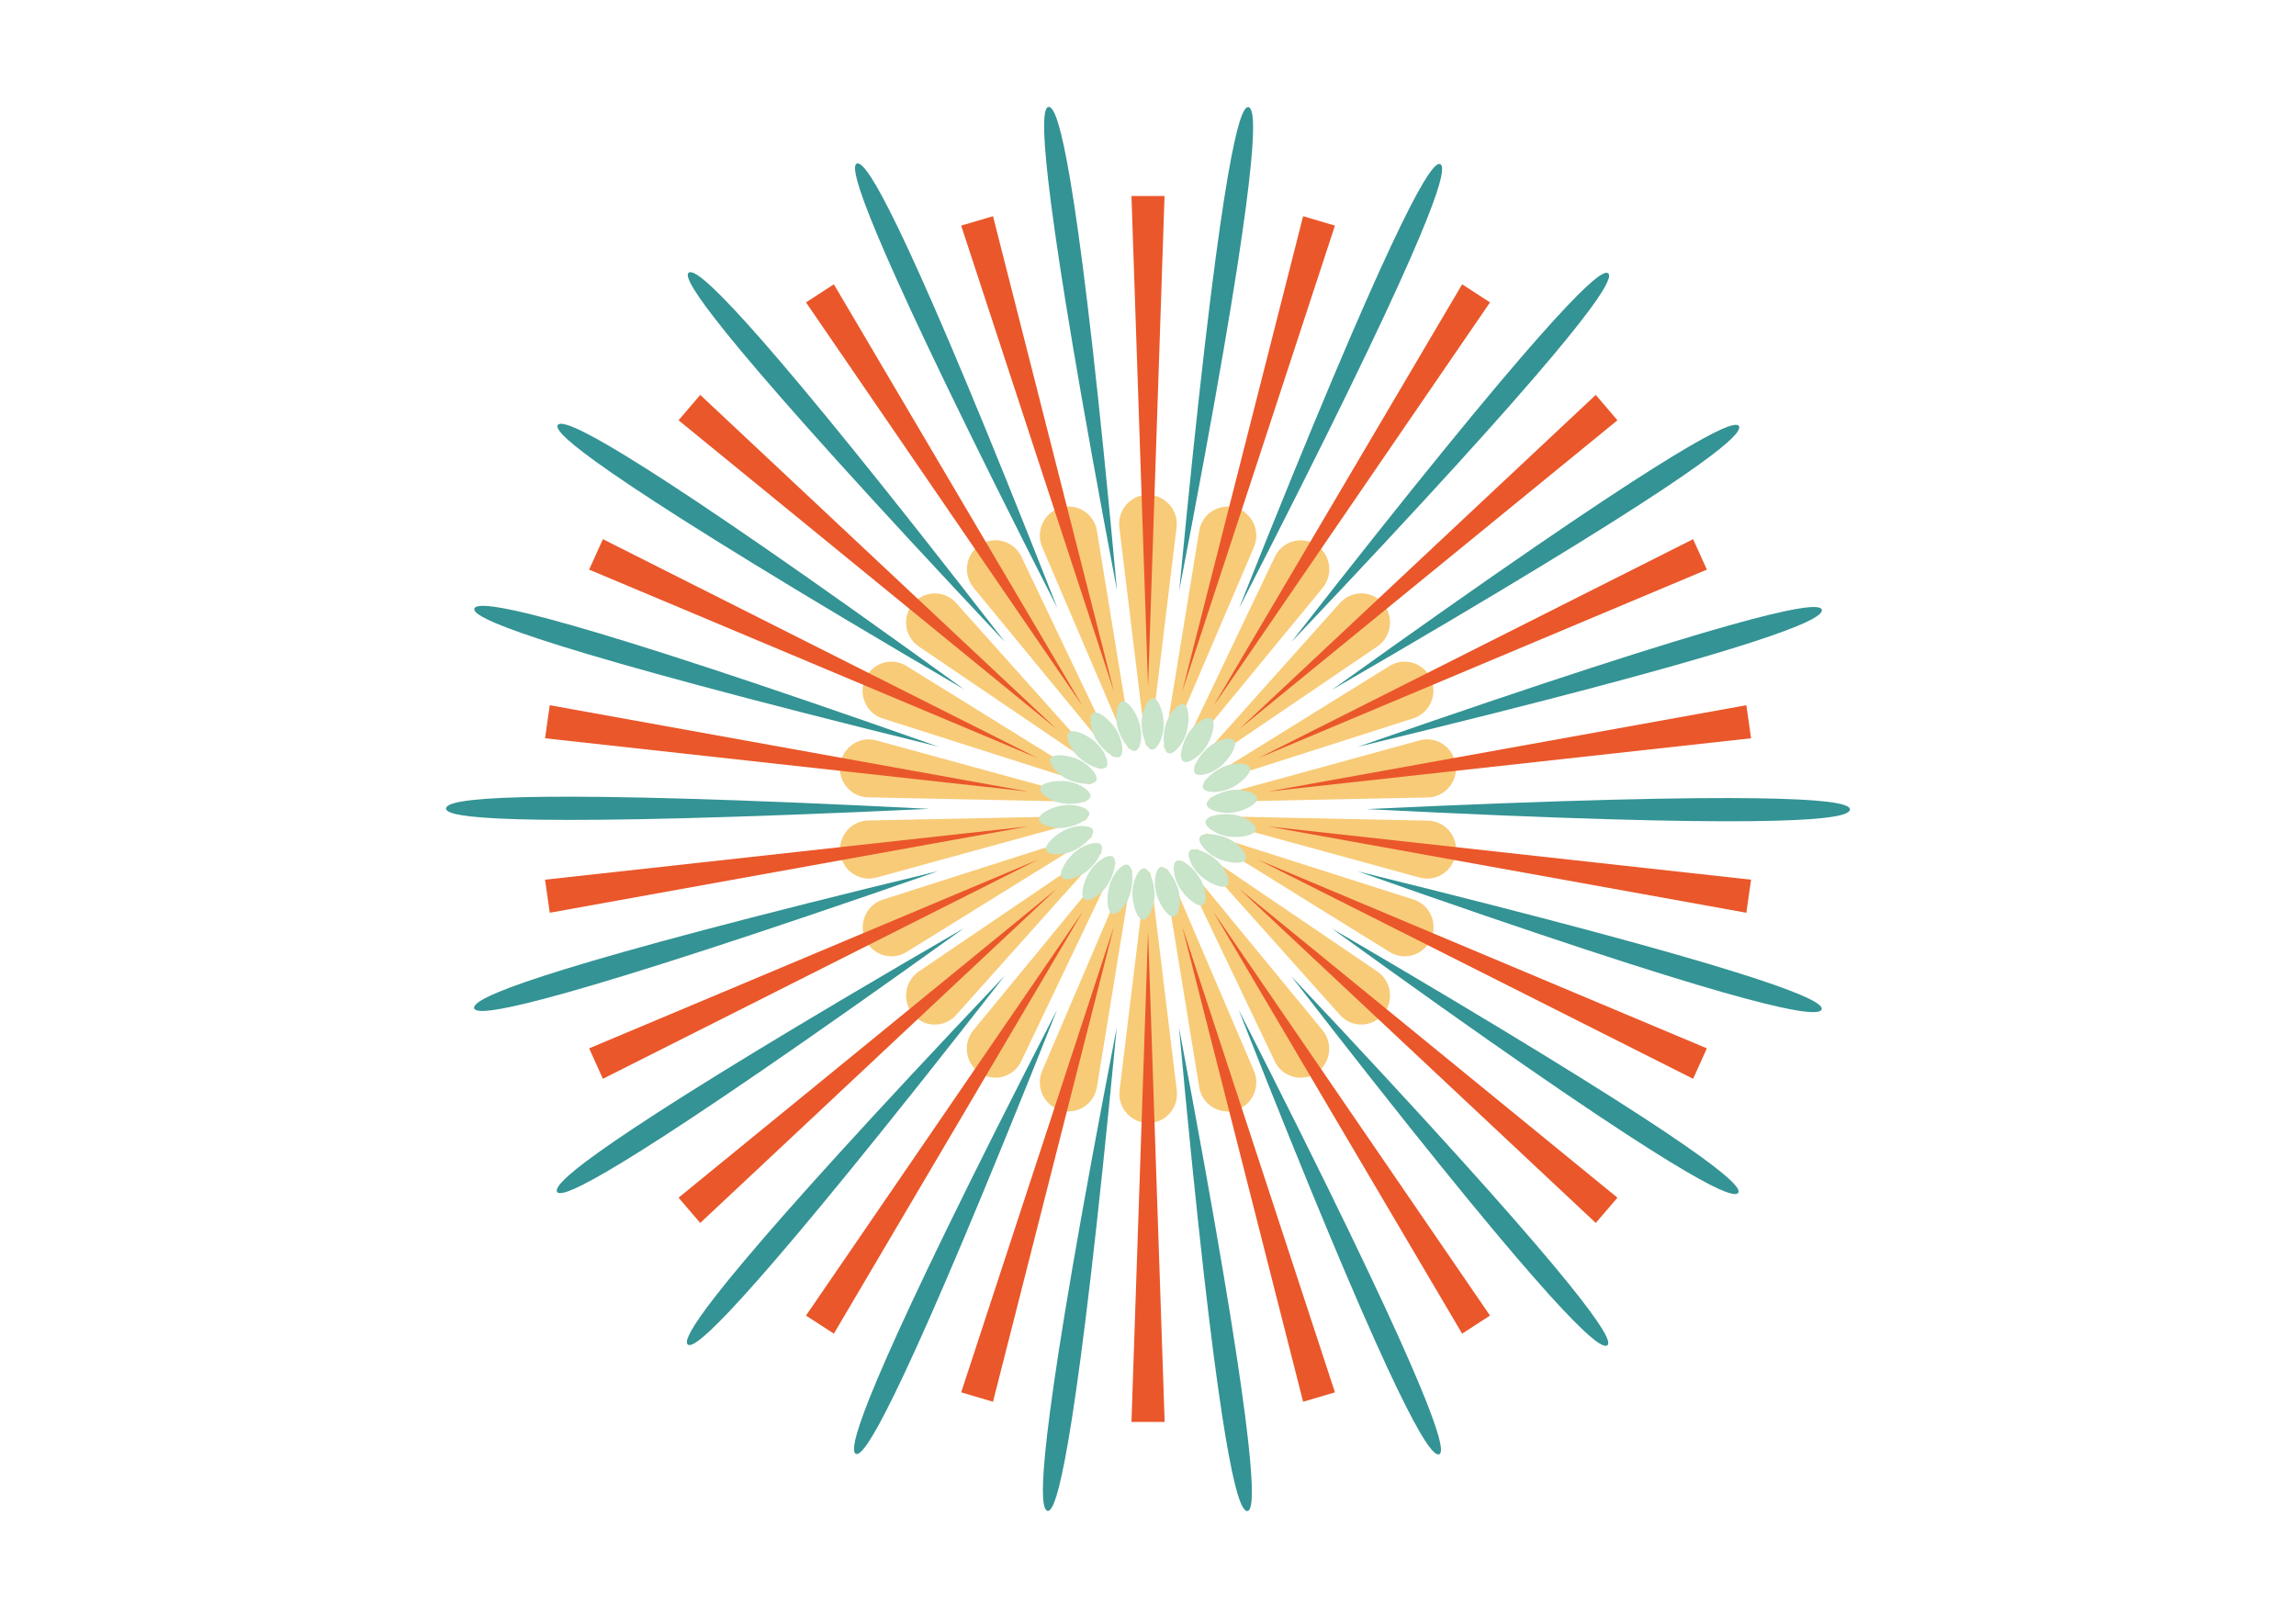
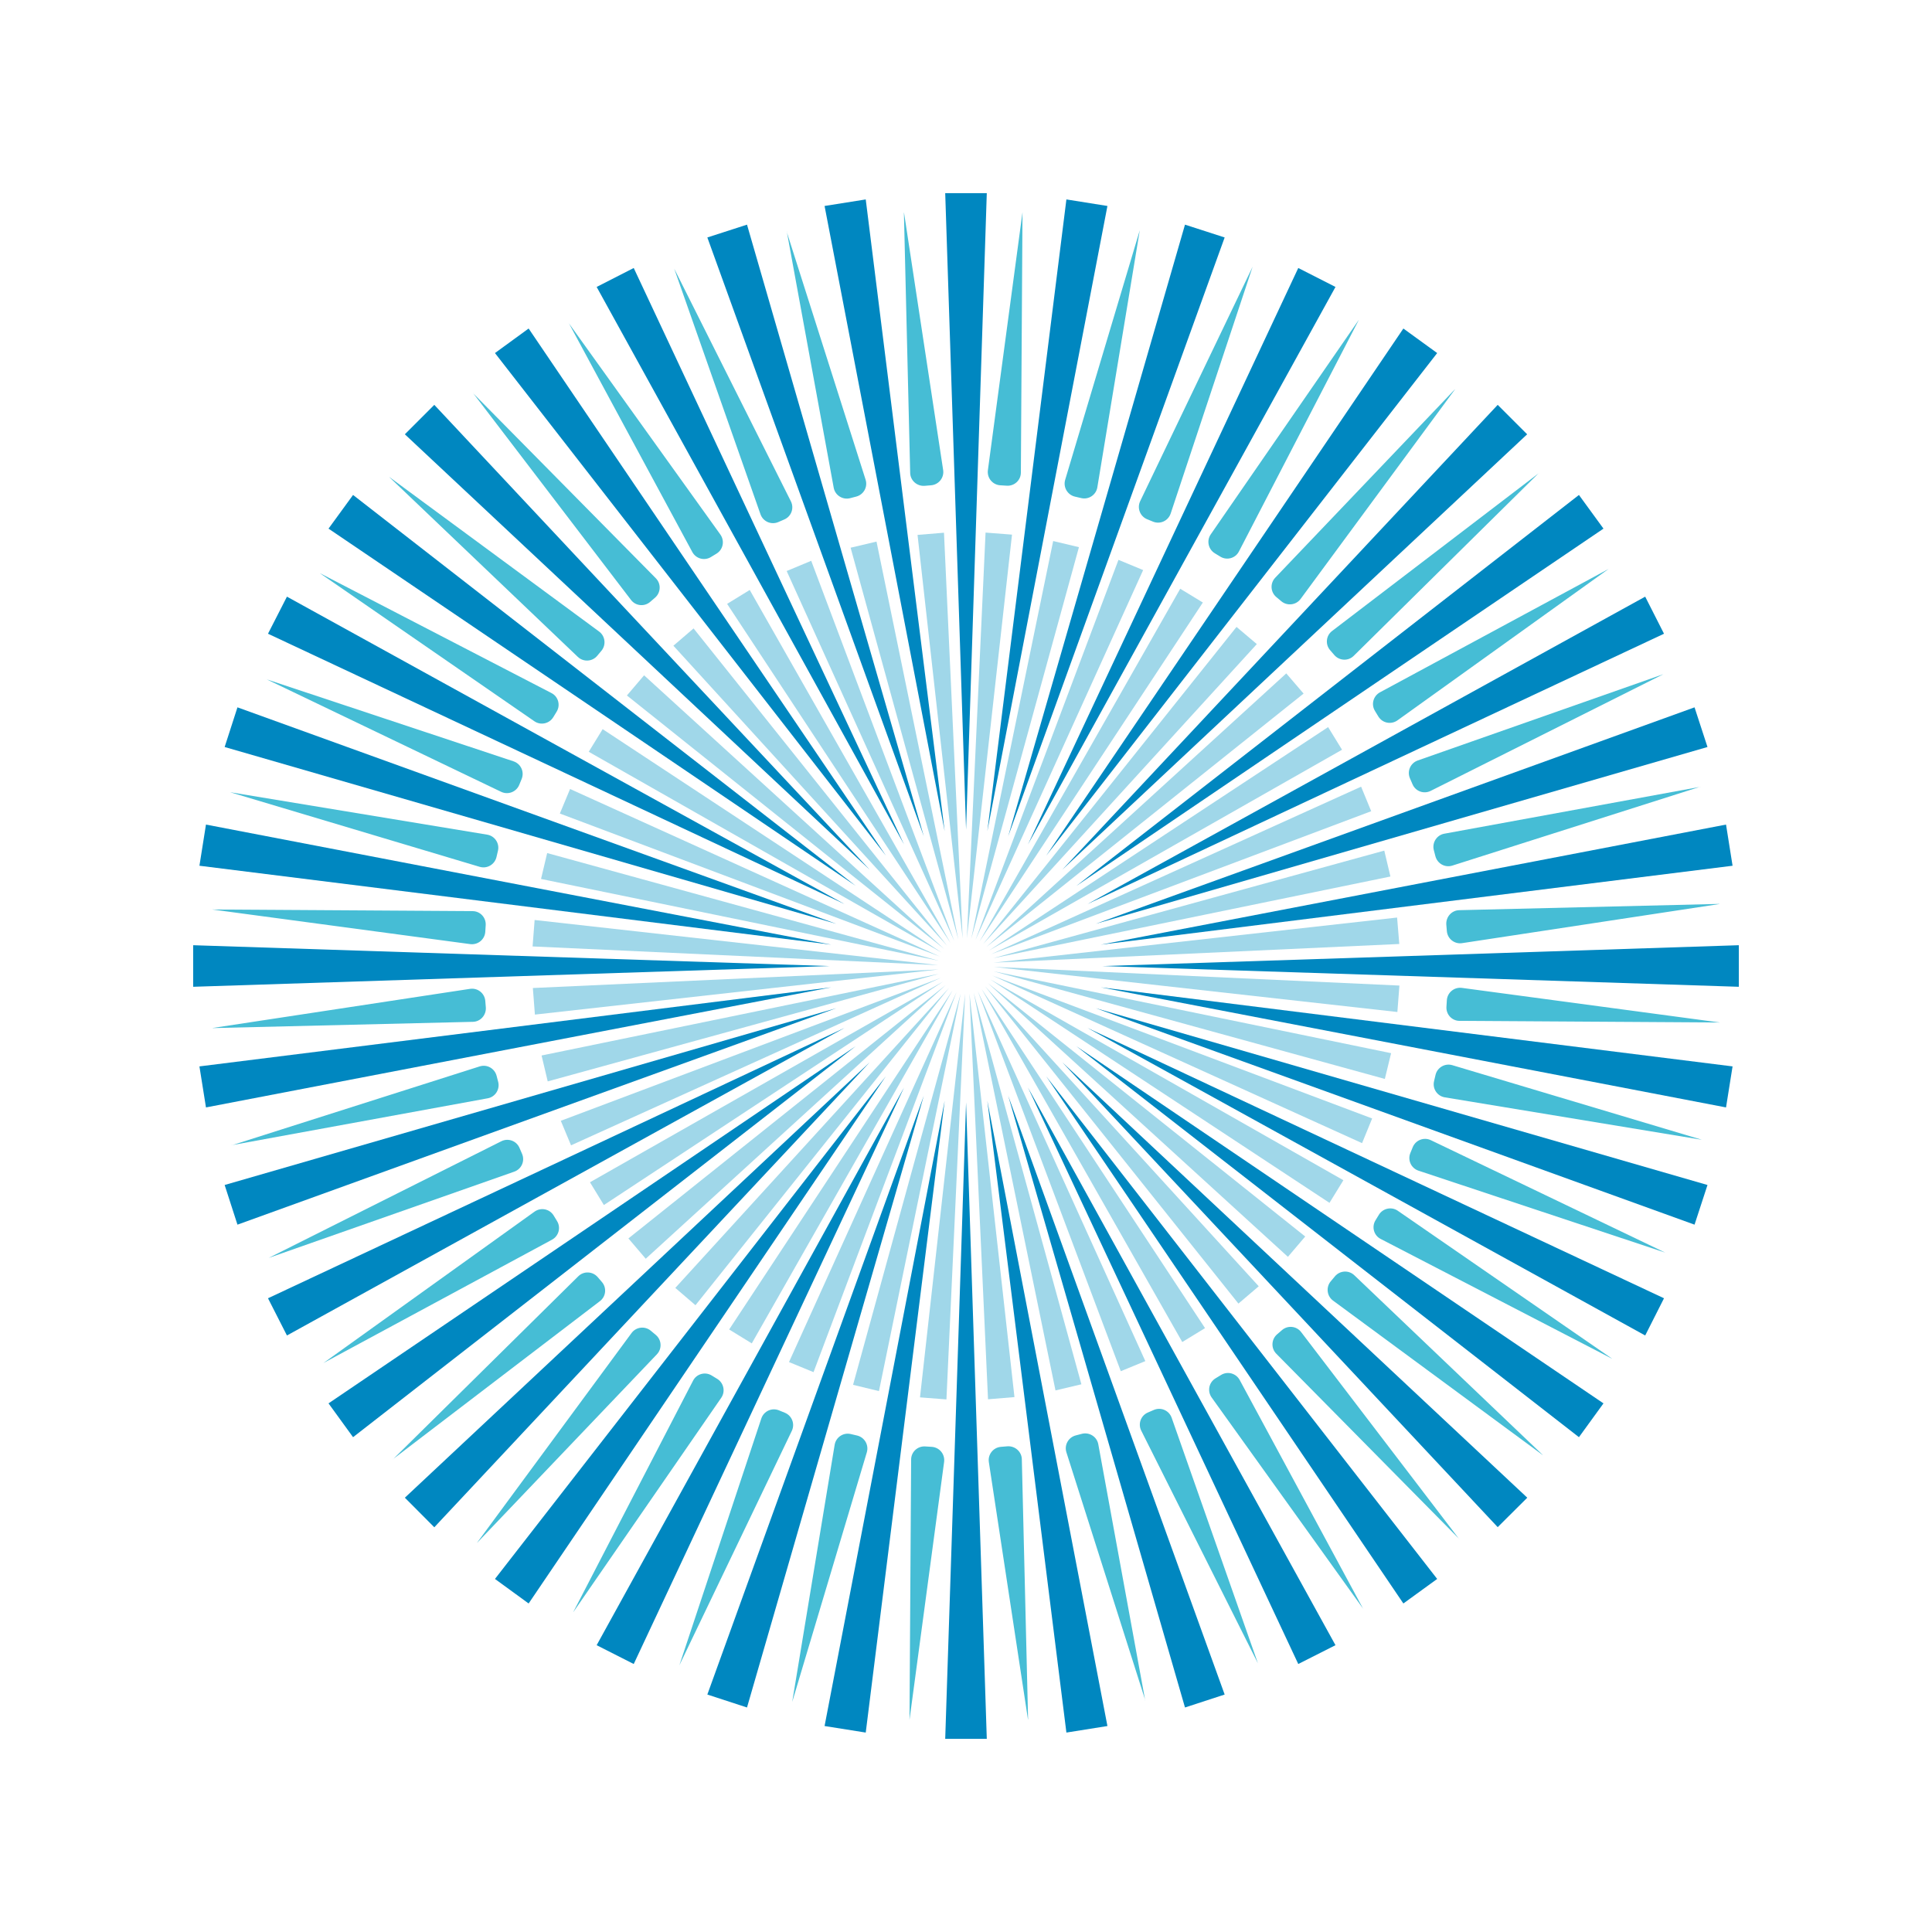
- <svg xmlns="http://www.w3.org/2000/svg" id="_图层_1" data-name="图层_1" viewBox="0 0 185.39 130.66">
+ <svg xmlns="http://www.w3.org/2000/svg" id="_图层_1" data-name="图层_1" viewBox="0 0 141.73 141.73">
  <defs>
    <style>
      .cls-1 {
-         fill: #c8e4c9;
+         fill: #a0d7e9;
      }

      .cls-2 {
-         fill: #349394;
+         fill: #46bdd5;
      }

      .cls-3 {
-         fill: #ea572a;
-       }
- 
-       .cls-4 {
-         fill: #f8cb78;
+         fill: #0087c0;
      }
    </style>
  </defs>
  <g>
    <g id="_x3C_径向重复_x3E_">
-       <path class="cls-4" d="M92.7,90.68c-1.39,0-2.47-1.23-2.3-2.63.34-2.77.67-5.54,1.01-8.31.37-3.06.74-6.12,1.12-9.18.01-.09.09-.16.18-.16.08,0,.16.05.18.16l2.13,17.5c.17,1.4-.91,2.63-2.3,2.63Z" />
+       <polygon class="cls-3" points="70.87 80.87 72.39 127.56 69.34 127.56 70.87 80.87" />
    </g>
    <g id="_x3C_径向重复_x3E_-2" data-name="_x3C_径向重复_x3E_">
-       <path class="cls-4" d="M85.63,89.66c-1.34-.4-2.03-1.89-1.48-3.18,1.1-2.56,2.19-5.13,3.29-7.69,1.21-2.83,2.42-5.66,3.63-8.49.04-.08.13-.13.21-.1.08.02.14.1.13.2l-2.84,17.39c-.23,1.39-1.61,2.26-2.94,1.87Z" />
+       <polygon class="cls-3" points="69.3 80.75 63.51 127.1 60.49 126.62 69.3 80.75" />
    </g>
    <g id="_x3C_径向重复_x3E_-3" data-name="_x3C_径向重复_x3E_">
-       <path class="cls-4" d="M79.13,86.66c-1.17-.76-1.42-2.39-.53-3.47,1.77-2.15,3.53-4.3,5.3-6.44,1.95-2.37,3.9-4.74,5.85-7.12.06-.07.16-.09.23-.04.07.04.11.13.06.23l-7.58,15.88c-.6,1.27-2.17,1.72-3.34.95Z" />
+       <polygon class="cls-3" points="67.77 80.38 54.8 125.26 51.89 124.31 67.77 80.38" />
    </g>
    <g id="_x3C_径向重复_x3E_-4" data-name="_x3C_径向重复_x3E_">
-       <path class="cls-4" d="M73.73,81.93c-.91-1.06-.7-2.69.46-3.48,2.29-1.56,4.59-3.12,6.88-4.67,2.53-1.72,5.07-3.44,7.6-5.16.07-.05.18-.04.23.03.05.06.07.16,0,.24l-11.7,13.08c-.93,1.04-2.56,1.03-3.48-.04Z" />
+       <polygon class="cls-3" points="66.32 79.78 46.49 122.07 43.77 120.69 66.32 79.78" />
    </g>
    <g id="_x3C_径向重复_x3E_-5" data-name="_x3C_径向重复_x3E_">
-       <path class="cls-4" d="M69.87,75.86c-.58-1.28.08-2.78,1.41-3.21,2.64-.84,5.27-1.68,7.91-2.53,2.91-.93,5.82-1.86,8.73-2.79.09-.03.18.01.22.1.03.08.02.17-.07.23l-14.87,9.22c-1.19.74-2.75.26-3.32-1.02Z" />
+       <polygon class="cls-3" points="64.98 78.96 38.78 117.63 36.31 115.83 64.98 78.96" />
    </g>
    <g id="_x3C_径向重复_x3E_-6" data-name="_x3C_径向重复_x3E_">
-       <path class="cls-4" d="M67.85,68.94c-.2-1.39.86-2.65,2.25-2.68,2.76-.06,5.53-.12,8.29-.17,3.05-.06,6.1-.13,9.16-.19.09,0,.17.06.18.15.01.08-.03.17-.13.2l-16.84,4.62c-1.34.37-2.71-.54-2.9-1.93Z" />
+       <polygon class="cls-3" points="63.79 77.94 31.86 112.04 29.7 109.87 63.79 77.94" />
    </g>
    <g id="_x3C_径向重复_x3E_-7" data-name="_x3C_径向重复_x3E_">
-       <path class="cls-4" d="M67.85,61.72c.2-1.39,1.56-2.3,2.9-1.93,2.67.73,5.34,1.46,8,2.19,2.95.81,5.89,1.61,8.84,2.42.09.02.14.11.13.2-.01.08-.08.16-.18.15l-17.45-.36c-1.39-.03-2.45-1.28-2.25-2.68Z" />
+       <polygon class="cls-3" points="62.77 76.75 25.9 105.43 24.1 102.95 62.77 76.75" />
    </g>
    <g id="_x3C_径向重复_x3E_-8" data-name="_x3C_径向重复_x3E_">
-       <path class="cls-4" d="M69.87,54.8c.58-1.28,2.14-1.76,3.32-1.02,2.36,1.46,4.71,2.92,7.07,4.38,2.6,1.61,5.2,3.23,7.8,4.84.08.05.11.15.07.23-.03.08-.12.13-.22.1l-16.64-5.31c-1.33-.42-1.99-1.93-1.41-3.21Z" />
+       <polygon class="cls-3" points="61.95 75.41 21.05 97.97 19.66 95.24 61.95 75.41" />
    </g>
    <g id="_x3C_径向重复_x3E_-9" data-name="_x3C_径向重复_x3E_">
-       <path class="cls-4" d="M73.73,48.73c.91-1.06,2.54-1.08,3.47-.04,1.85,2.07,3.71,4.14,5.56,6.22,2.05,2.29,4.09,4.58,6.14,6.86.06.07.06.17,0,.24-.05.06-.15.09-.23.03l-14.48-9.83c-1.16-.79-1.37-2.42-.46-3.48Z" />
+       <polygon class="cls-3" points="61.35 73.96 17.42 89.84 16.48 86.93 61.35 73.96" />
    </g>
    <g id="_x3C_径向重复_x3E_-10" data-name="_x3C_径向重复_x3E_">
-       <path class="cls-4" d="M79.13,44c1.17-.76,2.74-.31,3.34.95,1.2,2.52,2.4,5.03,3.6,7.55,1.33,2.78,2.65,5.56,3.98,8.33.04.08.01.18-.06.23-.07.04-.17.05-.23-.04l-11.15-13.56c-.89-1.08-.64-2.71.53-3.47Z" />
+       <polygon class="cls-3" points="60.98 72.43 15.11 81.24 14.63 78.23 60.98 72.43" />
    </g>
    <g id="_x3C_径向重复_x3E_-11" data-name="_x3C_径向重复_x3E_">
-       <path class="cls-4" d="M85.63,41c1.34-.4,2.72.48,2.94,1.87.45,2.75.9,5.51,1.35,8.26.5,3.04.99,6.09,1.49,9.13.01.09-.04.18-.13.2-.08.02-.17,0-.21-.1l-6.92-16.18c-.55-1.29.14-2.78,1.48-3.18Z" />
+       <polygon class="cls-3" points="60.86 70.87 14.17 72.39 14.17 69.34 60.86 70.87" />
    </g>
    <g id="_x3C_径向重复_x3E_-12" data-name="_x3C_径向重复_x3E_">
-       <path class="cls-4" d="M92.7,39.97c1.39,0,2.47,1.23,2.3,2.63-.34,2.77-.67,5.54-1.01,8.31-.37,3.06-.74,6.12-1.12,9.18-.01.09-.09.16-.18.16-.08,0-.16-.05-.18-.16l-2.13-17.5c-.17-1.4.91-2.63,2.3-2.63Z" />
+       <polygon class="cls-3" points="60.98 69.3 14.63 63.51 15.11 60.49 60.98 69.3" />
    </g>
    <g id="_x3C_径向重复_x3E_-13" data-name="_x3C_径向重复_x3E_">
-       <path class="cls-4" d="M99.77,41c1.34.4,2.03,1.89,1.48,3.18-1.1,2.56-2.19,5.13-3.29,7.69-1.21,2.83-2.42,5.66-3.63,8.49-.04.08-.13.13-.21.1-.08-.02-.14-.1-.13-.2l2.84-17.39c.23-1.39,1.61-2.26,2.94-1.87Z" />
+       <polygon class="cls-3" points="61.35 67.77 16.48 54.8 17.42 51.89 61.35 67.77" />
    </g>
    <g id="_x3C_径向重复_x3E_-14" data-name="_x3C_径向重复_x3E_">
-       <path class="cls-4" d="M106.27,44c1.17.76,1.42,2.39.53,3.47-1.77,2.15-3.53,4.3-5.3,6.44-1.95,2.37-3.9,4.74-5.85,7.12-.06.07-.16.09-.23.04-.07-.04-.11-.13-.06-.23l7.58-15.88c.6-1.27,2.17-1.72,3.34-.95Z" />
+       <polygon class="cls-3" points="61.95 66.32 19.66 46.49 21.05 43.77 61.95 66.32" />
    </g>
    <g id="_x3C_径向重复_x3E_-15" data-name="_x3C_径向重复_x3E_">
-       <path class="cls-4" d="M111.67,48.73c.91,1.06.7,2.69-.46,3.48-2.29,1.56-4.59,3.12-6.88,4.67-2.53,1.72-5.07,3.44-7.6,5.16-.07.05-.18.04-.23-.03-.05-.06-.07-.16,0-.24l11.7-13.08c.93-1.04,2.56-1.03,3.48.04Z" />
+       <polygon class="cls-3" points="62.77 64.98 24.1 38.78 25.9 36.31 62.77 64.98" />
    </g>
    <g id="_x3C_径向重复_x3E_-16" data-name="_x3C_径向重复_x3E_">
-       <path class="cls-4" d="M115.53,54.8c.58,1.28-.08,2.78-1.41,3.21-2.64.84-5.27,1.68-7.91,2.53-2.91.93-5.82,1.86-8.73,2.79-.09.03-.18-.01-.22-.1-.03-.08-.02-.17.07-.23l14.87-9.22c1.19-.74,2.75-.26,3.32,1.02Z" />
+       <polygon class="cls-3" points="63.79 63.79 29.7 31.86 31.86 29.7 63.79 63.79" />
    </g>
    <g id="_x3C_径向重复_x3E_-17" data-name="_x3C_径向重复_x3E_">
-       <path class="cls-4" d="M117.54,61.72c.2,1.39-.86,2.65-2.25,2.68-2.76.06-5.53.12-8.29.17-3.05.06-6.1.13-9.16.19-.09,0-.17-.06-.18-.15-.01-.08.03-.17.13-.2l16.84-4.62c1.34-.37,2.71.54,2.9,1.93Z" />
+       <polygon class="cls-3" points="64.99 62.77 36.31 25.9 38.78 24.1 64.99 62.77" />
    </g>
    <g id="_x3C_径向重复_x3E_-18" data-name="_x3C_径向重复_x3E_">
-       <path class="cls-4" d="M117.54,68.94c-.2,1.39-1.56,2.3-2.9,1.93-2.67-.73-5.34-1.46-8-2.19-2.95-.81-5.89-1.61-8.84-2.42-.09-.02-.14-.11-.13-.2.01-.08.08-.16.18-.15l17.45.36c1.39.03,2.45,1.28,2.25,2.68Z" />
+       <polygon class="cls-3" points="66.32 61.95 43.77 21.05 46.49 19.66 66.32 61.95" />
    </g>
    <g id="_x3C_径向重复_x3E_-19" data-name="_x3C_径向重复_x3E_">
-       <path class="cls-4" d="M115.53,75.86c-.58,1.28-2.14,1.76-3.32,1.02-2.36-1.46-4.71-2.92-7.07-4.38-2.6-1.61-5.2-3.23-7.8-4.84-.08-.05-.11-.15-.07-.23.03-.08.12-.13.22-.1l16.64,5.31c1.33.42,1.99,1.93,1.41,3.21Z" />
+       <polygon class="cls-3" points="67.77 61.35 51.89 17.42 54.8 16.48 67.77 61.35" />
    </g>
    <g id="_x3C_径向重复_x3E_-20" data-name="_x3C_径向重复_x3E_">
-       <path class="cls-4" d="M111.67,81.93c-.91,1.06-2.54,1.08-3.47.04-1.85-2.07-3.71-4.14-5.56-6.22-2.05-2.29-4.09-4.58-6.14-6.86-.06-.07-.06-.17,0-.24.05-.06.15-.09.23-.03l14.48,9.83c1.16.79,1.37,2.42.46,3.48Z" />
+       <polygon class="cls-3" points="69.3 60.98 60.49 15.11 63.51 14.63 69.3 60.98" />
    </g>
    <g id="_x3C_径向重复_x3E_-21" data-name="_x3C_径向重复_x3E_">
-       <path class="cls-4" d="M106.27,86.66c-1.17.76-2.74.31-3.34-.95-1.2-2.52-2.4-5.03-3.6-7.55-1.33-2.78-2.65-5.56-3.98-8.33-.04-.08-.01-.18.06-.23.07-.04.17-.05.23.04l11.15,13.56c.89,1.08.64,2.71-.53,3.47Z" />
+       <polygon class="cls-3" points="70.87 60.86 69.34 14.17 72.39 14.17 70.87 60.86" />
    </g>
    <g id="_x3C_径向重复_x3E_-22" data-name="_x3C_径向重复_x3E_">
-       <path class="cls-4" d="M99.77,89.66c-1.34.4-2.72-.48-2.94-1.87-.45-2.75-.9-5.51-1.35-8.26-.5-3.04-.99-6.09-1.49-9.13-.01-.09.04-.18.13-.2.08-.02.17,0,.21.1l6.92,16.18c.55,1.29-.14,2.78-1.48,3.18Z" />
+       <polygon class="cls-3" points="72.43 60.98 78.23 14.63 81.24 15.11 72.43 60.98" />
+     </g>
+     <g id="_x3C_径向重复_x3E_-23" data-name="_x3C_径向重复_x3E_">
+       <polygon class="cls-3" points="73.96 61.35 86.93 16.48 89.84 17.42 73.96 61.35" />
+     </g>
+     <g id="_x3C_径向重复_x3E_-24" data-name="_x3C_径向重复_x3E_">
+       <polygon class="cls-3" points="75.41 61.95 95.24 19.66 97.97 21.05 75.41 61.95" />
+     </g>
+     <g id="_x3C_径向重复_x3E_-25" data-name="_x3C_径向重复_x3E_">
+       <polygon class="cls-3" points="76.75 62.77 102.95 24.1 105.43 25.9 76.75 62.77" />
+     </g>
+     <g id="_x3C_径向重复_x3E_-26" data-name="_x3C_径向重复_x3E_">
+       <polygon class="cls-3" points="77.94 63.79 109.87 29.7 112.03 31.86 77.94 63.79" />
+     </g>
+     <g id="_x3C_径向重复_x3E_-27" data-name="_x3C_径向重复_x3E_">
+       <polygon class="cls-3" points="78.96 64.99 115.83 36.31 117.63 38.78 78.96 64.99" />
+     </g>
+     <g id="_x3C_径向重复_x3E_-28" data-name="_x3C_径向重复_x3E_">
+       <polygon class="cls-3" points="79.78 66.32 120.69 43.77 122.07 46.49 79.78 66.32" />
+     </g>
+     <g id="_x3C_径向重复_x3E_-29" data-name="_x3C_径向重复_x3E_">
+       <polygon class="cls-3" points="80.38 67.77 124.31 51.89 125.26 54.8 80.38 67.77" />
+     </g>
+     <g id="_x3C_径向重复_x3E_-30" data-name="_x3C_径向重复_x3E_">
+       <polygon class="cls-3" points="80.75 69.3 126.62 60.49 127.1 63.51 80.75 69.3" />
+     </g>
+     <g id="_x3C_径向重复_x3E_-31" data-name="_x3C_径向重复_x3E_">
+       <polygon class="cls-3" points="80.87 70.87 127.56 69.34 127.56 72.39 80.87 70.87" />
+     </g>
+     <g id="_x3C_径向重复_x3E_-32" data-name="_x3C_径向重复_x3E_">
+       <polygon class="cls-3" points="80.75 72.43 127.1 78.23 126.62 81.24 80.75 72.43" />
+     </g>
+     <g id="_x3C_径向重复_x3E_-33" data-name="_x3C_径向重复_x3E_">
+       <polygon class="cls-3" points="80.38 73.96 125.26 86.93 124.31 89.84 80.38 73.96" />
+     </g>
+     <g id="_x3C_径向重复_x3E_-34" data-name="_x3C_径向重复_x3E_">
+       <polygon class="cls-3" points="79.78 75.41 122.07 95.24 120.69 97.97 79.78 75.41" />
+     </g>
+     <g id="_x3C_径向重复_x3E_-35" data-name="_x3C_径向重复_x3E_">
+       <polygon class="cls-3" points="78.96 76.75 117.63 102.95 115.83 105.43 78.96 76.75" />
+     </g>
+     <g id="_x3C_径向重复_x3E_-36" data-name="_x3C_径向重复_x3E_">
+       <polygon class="cls-3" points="77.94 77.94 112.04 109.87 109.87 112.03 77.94 77.94" />
+     </g>
+     <g id="_x3C_径向重复_x3E_-37" data-name="_x3C_径向重复_x3E_">
+       <polygon class="cls-3" points="76.75 78.96 105.43 115.83 102.95 117.63 76.75 78.96" />
+     </g>
+     <g id="_x3C_径向重复_x3E_-38" data-name="_x3C_径向重复_x3E_">
+       <polygon class="cls-3" points="75.41 79.78 97.97 120.69 95.24 122.07 75.41 79.78" />
+     </g>
+     <g id="_x3C_径向重复_x3E_-39" data-name="_x3C_径向重复_x3E_">
+       <polygon class="cls-3" points="73.96 80.38 89.84 124.31 86.93 125.26 73.96 80.38" />
+     </g>
+     <g id="_x3C_径向重复_x3E_-40" data-name="_x3C_径向重复_x3E_">
+       <polygon class="cls-3" points="72.43 80.75 81.24 126.62 78.23 127.1 72.43 80.75" />
    </g>
  </g>
  <g>
-     <g id="_x3C_径向重复_x3E_-23" data-name="_x3C_径向重复_x3E_">
-       <polygon class="cls-3" points="91.36 114.83 92.7 75.23 94.04 114.83 91.36 114.83" />
-     </g>
-     <g id="_x3C_径向重复_x3E_-24" data-name="_x3C_径向重复_x3E_">
-       <polygon class="cls-3" points="77.61 112.44 89.94 74.83 80.18 113.2 77.61 112.44" />
-     </g>
-     <g id="_x3C_径向重复_x3E_-25" data-name="_x3C_径向重复_x3E_">
-       <polygon class="cls-3" points="65.08 106.24 87.4 73.66 67.33 107.7 65.08 106.24" />
-     </g>
-     <g id="_x3C_径向重复_x3E_-26" data-name="_x3C_径向重复_x3E_">
-       <polygon class="cls-3" points="54.79 96.72 85.29 71.81 56.54 98.76 54.79 96.72" />
-     </g>
-     <g id="_x3C_径向重复_x3E_-27" data-name="_x3C_径向重复_x3E_">
-       <polygon class="cls-3" points="47.57 84.66 83.78 69.44 48.68 87.12 47.57 84.66" />
-     </g>
-     <g id="_x3C_径向重复_x3E_-28" data-name="_x3C_径向重复_x3E_">
-       <polygon class="cls-3" points="44.01 71.04 83 66.74 44.39 73.71 44.01 71.04" />
-     </g>
-     <g id="_x3C_径向重复_x3E_-29" data-name="_x3C_径向重复_x3E_">
-       <polygon class="cls-3" points="44.39 56.95 83 63.92 44.01 59.62 44.39 56.95" />
-     </g>
-     <g id="_x3C_径向重复_x3E_-30" data-name="_x3C_径向重复_x3E_">
-       <polygon class="cls-3" points="48.68 43.54 83.78 61.22 47.57 46 48.68 43.54" />
-     </g>
-     <g id="_x3C_径向重复_x3E_-31" data-name="_x3C_径向重复_x3E_">
-       <polygon class="cls-3" points="56.54 31.89 85.29 58.85 54.79 33.94 56.54 31.89" />
-     </g>
-     <g id="_x3C_径向重复_x3E_-32" data-name="_x3C_径向重复_x3E_">
-       <polygon class="cls-3" points="67.33 22.96 87.4 57 65.08 24.42 67.33 22.96" />
-     </g>
-     <g id="_x3C_径向重复_x3E_-33" data-name="_x3C_径向重复_x3E_">
-       <polygon class="cls-3" points="80.18 17.46 89.94 55.83 77.61 18.22 80.18 17.46" />
-     </g>
-     <g id="_x3C_径向重复_x3E_-34" data-name="_x3C_径向重复_x3E_">
-       <polygon class="cls-3" points="94.03 15.83 92.7 55.43 91.36 15.83 94.03 15.83" />
-     </g>
-     <g id="_x3C_径向重复_x3E_-35" data-name="_x3C_径向重复_x3E_">
-       <polygon class="cls-3" points="107.79 18.22 95.46 55.83 105.22 17.46 107.79 18.22" />
-     </g>
-     <g id="_x3C_径向重复_x3E_-36" data-name="_x3C_径向重复_x3E_">
-       <polygon class="cls-3" points="120.31 24.42 97.99 57 118.06 22.96 120.31 24.42" />
-     </g>
-     <g id="_x3C_径向重复_x3E_-37" data-name="_x3C_径向重复_x3E_">
-       <polygon class="cls-3" points="130.6 33.94 100.1 58.85 128.85 31.89 130.6 33.94" />
-     </g>
-     <g id="_x3C_径向重复_x3E_-38" data-name="_x3C_径向重复_x3E_">
-       <polygon class="cls-3" points="137.82 46 101.61 61.22 136.71 43.54 137.82 46" />
-     </g>
-     <g id="_x3C_径向重复_x3E_-39" data-name="_x3C_径向重复_x3E_">
-       <polygon class="cls-3" points="141.39 59.62 102.4 63.92 141.01 56.95 141.39 59.62" />
-     </g>
-     <g id="_x3C_径向重复_x3E_-40" data-name="_x3C_径向重复_x3E_">
-       <polygon class="cls-3" points="141.01 73.71 102.4 66.74 141.39 71.04 141.01 73.71" />
-     </g>
-     <g id="_x3C_径向重复_x3E_-41" data-name="_x3C_径向重复_x3E_">
-       <polygon class="cls-3" points="136.71 87.12 101.61 69.44 137.82 84.66 136.71 87.12" />
-     </g>
-     <g id="_x3C_径向重复_x3E_-42" data-name="_x3C_径向重复_x3E_">
-       <polygon class="cls-3" points="128.85 98.76 100.1 71.81 130.6 96.72 128.85 98.76" />
-     </g>
-     <g id="_x3C_径向重复_x3E_-43" data-name="_x3C_径向重复_x3E_">
-       <polygon class="cls-3" points="118.06 107.7 97.99 73.66 120.31 106.24 118.06 107.7" />
-     </g>
-     <g id="_x3C_径向重复_x3E_-44" data-name="_x3C_径向重复_x3E_">
-       <polygon class="cls-3" points="105.22 113.2 95.46 74.83 107.79 112.44 105.22 113.2" />
-     </g>
+     <polygon class="cls-1" points="71.12 72.89 74.42 102.49 72.48 102.65 71.12 72.89" />
+     <polygon class="cls-1" points="70.8 72.9 69.43 102.66 67.49 102.51 70.8 72.9" />
+     <polygon class="cls-1" points="70.48 72.87 64.48 102.05 62.58 101.59 70.48 72.87" />
+     <polygon class="cls-1" points="70.17 72.78 59.68 100.66 57.88 99.92 70.17 72.78" />
+     <polygon class="cls-1" points="69.88 72.65 55.15 98.55 53.49 97.53 69.88 72.65" />
+     <polygon class="cls-1" points="69.62 72.47 51.02 95.75 49.54 94.48 69.62 72.47" />
+     <polygon class="cls-1" points="69.38 72.26 47.37 92.34 46.1 90.85 69.38 72.26" />
+     <polygon class="cls-1" points="69.18 72.01 44.3 88.4 43.28 86.73 69.18 72.01" />
+     <polygon class="cls-1" points="69.02 71.73 41.89 84.02 41.14 82.22 69.02 71.73" />
+     <polygon class="cls-1" points="68.91 71.43 40.18 79.33 39.73 77.43 68.91 71.43" />
+     <polygon class="cls-1" points="68.85 71.12 39.24 74.43 39.09 72.48 68.85 71.12" />
+     <polygon class="cls-1" points="68.83 70.8 39.07 69.43 39.22 67.49 68.83 70.8" />
+     <polygon class="cls-1" points="68.87 70.48 39.69 64.48 40.14 62.58 68.87 70.48" />
+     <polygon class="cls-1" points="68.95 70.17 41.07 59.68 41.82 57.88 68.95 70.17" />
+     <polygon class="cls-1" points="69.08 69.88 43.19 55.15 44.21 53.49 69.08 69.88" />
+     <polygon class="cls-1" points="69.26 69.61 45.99 51.02 47.25 49.54 69.26 69.61" />
+     <polygon class="cls-1" points="69.48 69.38 49.4 47.37 50.88 46.1 69.48 69.38" />
+     <polygon class="cls-1" points="69.73 69.18 53.34 44.3 55 43.28 69.73 69.18" />
+     <polygon class="cls-1" points="70 69.02 57.71 41.89 59.51 41.14 70 69.02" />
+     <polygon class="cls-1" points="70.3 68.91 62.4 40.18 64.3 39.73 70.3 68.91" />
+     <polygon class="cls-1" points="70.62 68.85 67.31 39.24 69.25 39.08 70.62 68.85" />
+     <polygon class="cls-1" points="70.93 68.83 72.3 39.07 74.24 39.22 70.93 68.83" />
+     <polygon class="cls-1" points="71.25 68.87 77.26 39.69 79.15 40.14 71.25 68.87" />
+     <polygon class="cls-1" points="71.56 68.95 82.05 41.07 83.86 41.82 71.56 68.95" />
+     <polygon class="cls-1" points="71.85 69.08 86.58 43.19 88.24 44.2 71.85 69.08" />
+     <polygon class="cls-1" points="72.12 69.26 90.71 45.99 92.2 47.25 72.12 69.26" />
+     <polygon class="cls-1" points="72.35 69.48 94.36 49.4 95.63 50.88 72.35 69.48" />
+     <polygon class="cls-1" points="72.55 69.73 97.43 53.34 98.45 55 72.55 69.73" />
+     <polygon class="cls-1" points="72.71 70 99.85 57.71 100.59 59.51 72.71 70" />
+     <polygon class="cls-1" points="72.82 70.3 101.55 62.4 102 64.3 72.82 70.3" />
+     <polygon class="cls-1" points="72.89 70.62 102.49 67.31 102.65 69.25 72.89 70.62" />
+     <polygon class="cls-1" points="72.9 70.93 102.66 72.3 102.51 74.24 72.9 70.93" />
+     <polygon class="cls-1" points="72.87 71.25 102.05 77.26 101.59 79.15 72.87 71.25" />
+     <polygon class="cls-1" points="72.78 71.56 100.66 82.05 99.92 83.86 72.78 71.56" />
+     <polygon class="cls-1" points="72.65 71.85 98.55 86.58 97.53 88.24 72.65 71.85" />
+     <polygon class="cls-1" points="72.47 72.12 95.75 90.71 94.48 92.2 72.47 72.12" />
+     <polygon class="cls-1" points="72.26 72.35 92.34 94.36 90.85 95.63 72.26 72.35" />
+     <polygon class="cls-1" points="72.01 72.55 88.4 97.43 86.73 98.45 72.01 72.55" />
+     <polygon class="cls-1" points="71.73 72.71 84.02 99.85 82.22 100.59 71.73 72.71" />
+     <polygon class="cls-1" points="71.43 72.82 79.33 101.55 77.43 102 71.43 72.82" />
  </g>
  <g>
+     <g id="_x3C_径向重复_x3E_-41" data-name="_x3C_径向重复_x3E_">
+       <path class="cls-2" d="M75.42,126.14l-.46-19.09c-.01-.56-.5-.99-1.06-.95l-.48.04c-.56.05-.96.56-.88,1.11l2.87,18.88Z" />
+     </g>
+     <g id="_x3C_径向重复_x3E_-42" data-name="_x3C_径向重复_x3E_">
+       <path class="cls-2" d="M66.72,126.17l2.54-18.93c.07-.56-.34-1.06-.9-1.1l-.48-.03c-.56-.04-1.04.4-1.04.96l-.12,19.1Z" />
+     </g>
+     <g id="_x3C_径向重复_x3E_-43" data-name="_x3C_径向重复_x3E_">
+       <path class="cls-2" d="M58.12,124.84l5.47-18.3c.16-.54-.17-1.1-.71-1.23l-.47-.11c-.55-.13-1.09.24-1.18.79l-3.11,18.84Z" />
+     </g>
+     <g id="_x3C_径向重复_x3E_-44" data-name="_x3C_径向重复_x3E_">
+       <path class="cls-2" d="M49.83,122.18l8.26-17.22c.24-.51,0-1.11-.51-1.32l-.44-.18c-.52-.21-1.11.06-1.29.6l-6.02,18.13Z" />
+     </g>
    <g id="_x3C_径向重复_x3E_-45" data-name="_x3C_径向重复_x3E_">
-       <path class="cls-2" d="M38.52,81.02c.92-.78,5.71-3.05,37.23-10.67-31.25,10.88-36.18,11.48-37.18,11.26-.37-.08-.39-.3-.05-.59Z" />
+       <path class="cls-2" d="M42.06,118.26l10.85-15.72c.32-.46.18-1.1-.3-1.39l-.41-.25c-.48-.29-1.11-.11-1.36.39l-8.78,16.96Z" />
    </g>
    <g id="_x3C_径向重复_x3E_-46" data-name="_x3C_径向重复_x3E_">
-       <path class="cls-2" d="M36.34,64.97c1.1-.48,6.33-1.3,38.7.35-33.02,1.55-37.92.71-38.81.23-.33-.18-.28-.4.12-.58Z" />
+       <path class="cls-2" d="M35.01,113.17l13.18-13.82c.39-.41.35-1.06-.08-1.42l-.37-.31c-.43-.36-1.08-.28-1.41.17l-11.33,15.38Z" />
    </g>
    <g id="_x3C_径向重复_x3E_-47" data-name="_x3C_径向重复_x3E_">
-       <path class="cls-2" d="M38.72,48.94c1.19-.15,6.44.55,37.03,11.35-32.11-7.91-36.58-10.11-37.31-10.83-.27-.27-.16-.47.27-.52Z" />
+       <path class="cls-2" d="M28.83,107.04l15.18-11.59c.45-.34.51-.99.14-1.41l-.31-.36c-.37-.42-1.02-.45-1.42-.05l-13.59,13.42Z" />
    </g>
    <g id="_x3C_径向重复_x3E_-48" data-name="_x3C_径向重复_x3E_">
-       <path class="cls-2" d="M45.48,34.24c1.18.19,6.02,2.36,32.37,21.43-28.6-16.73-32.28-20.11-32.77-21.01-.18-.33-.03-.49.41-.42Z" />
+       <path class="cls-2" d="M23.69,100.01l16.81-9.07c.49-.27.66-.89.36-1.37l-.25-.41c-.3-.48-.93-.6-1.39-.28l-15.52,11.13Z" />
    </g>
    <g id="_x3C_径向重复_x3E_-49" data-name="_x3C_径向重复_x3E_">
-       <path class="cls-2" d="M56.06,22.07c1.08.52,5.12,3.98,25.08,29.77-22.78-24.19-25.36-28.48-25.59-29.48-.08-.37.11-.48.51-.29Z" />
+       <path class="cls-2" d="M19.71,92.28l18.02-6.33c.53-.19.79-.78.57-1.3l-.19-.44c-.22-.52-.83-.74-1.33-.49l-17.07,8.56Z" />
    </g>
    <g id="_x3C_径向重复_x3E_-50" data-name="_x3C_径向重复_x3E_">
-       <path class="cls-2" d="M69.61,13.39c.89.81,3.8,5.28,15.76,35.7-15.11-29.69-16.39-34.54-16.33-35.57.02-.38.24-.43.57-.13Z" />
+       <path class="cls-2" d="M16.99,84.01l18.79-3.44c.55-.1.9-.65.77-1.19l-.12-.46c-.14-.54-.7-.86-1.24-.69l-18.2,5.79Z" />
    </g>
    <g id="_x3C_径向重复_x3E_-51" data-name="_x3C_径向重复_x3E_">
-       <path class="cls-2" d="M85.03,8.93c.63,1.03,2.17,6.14,5.16,38.74-6.21-32.79-6.1-37.81-5.75-38.78.13-.36.35-.34.58.03Z" />
+       <path class="cls-2" d="M15.6,75.42l19.09-.46c.56-.01.99-.5.95-1.06l-.04-.48c-.05-.56-.56-.96-1.11-.88l-18.88,2.87Z" />
    </g>
    <g id="_x3C_径向重复_x3E_-52" data-name="_x3C_径向重复_x3E_">
-       <path class="cls-2" d="M101.07,9.03c.32,1.16.37,6.51-5.85,38.64,3.18-33.23,4.7-38.01,5.3-38.84.22-.3.43-.23.55.2Z" />
+       <path class="cls-2" d="M15.57,66.72l18.93,2.54c.56.07,1.06-.34,1.1-.9l.03-.48c.04-.56-.4-1.04-.96-1.04l-19.1-.12Z" />
    </g>
    <g id="_x3C_径向重复_x3E_-53" data-name="_x3C_径向重复_x3E_">
-       <path class="cls-2" d="M116.44,13.7c-.02,1.21-1.46,6.36-16.39,35.41,12.32-30.98,15.11-35.14,15.92-35.76.3-.23.48-.1.47.35Z" />
+       <path class="cls-2" d="M16.89,58.12l18.3,5.47c.54.16,1.1-.17,1.23-.71l.11-.47c.13-.55-.24-1.09-.79-1.18l-18.84-3.11Z" />
    </g>
    <g id="_x3C_径向重复_x3E_-54" data-name="_x3C_径向重复_x3E_">
-       <path class="cls-2" d="M129.87,22.54c-.35,1.15-3.17,5.68-25.6,29.31,20.46-26.22,24.3-29.41,25.25-29.78.35-.13.49.05.36.47Z" />
+       <path class="cls-2" d="M19.55,49.83l17.22,8.26c.51.24,1.11,0,1.32-.51l.18-.44c.21-.52-.06-1.11-.6-1.29l-18.13-6.02Z" />
    </g>
    <g id="_x3C_径向重复_x3E_-55" data-name="_x3C_径向重复_x3E_">
-       <path class="cls-2" d="M140.3,34.86c-.66,1.01-4.63,4.55-32.74,20.84,26.95-19.33,31.51-21.31,32.53-21.39.37-.03.45.18.21.55Z" />
+       <path class="cls-2" d="M23.48,42.06l15.72,10.85c.46.32,1.1.18,1.39-.3l.25-.41c.29-.48.11-1.11-.39-1.36l-16.96-8.78Z" />
    </g>
    <g id="_x3C_径向重复_x3E_-56" data-name="_x3C_径向重复_x3E_">
-       <path class="cls-2" d="M146.87,49.64c-.92.78-5.71,3.05-37.23,10.67,31.25-10.88,36.18-11.48,37.18-11.26.37.08.39.3.05.59Z" />
+       <path class="cls-2" d="M28.57,35.01l13.82,13.18c.41.39,1.06.35,1.42-.08l.31-.37c.36-.43.28-1.08-.17-1.41l-15.38-11.33Z" />
    </g>
    <g id="_x3C_径向重复_x3E_-57" data-name="_x3C_径向重复_x3E_">
-       <path class="cls-2" d="M149.05,65.69c-1.1.48-6.33,1.3-38.7-.35,33.02-1.55,37.92-.71,38.81-.23.33.18.28.4-.12.58Z" />
+       <path class="cls-2" d="M34.7,28.83l11.59,15.18c.34.45.99.51,1.41.14l.36-.31c.42-.37.45-1.02.05-1.42l-13.42-13.59Z" />
    </g>
    <g id="_x3C_径向重复_x3E_-58" data-name="_x3C_径向重复_x3E_">
-       <path class="cls-2" d="M146.67,81.72c-1.19.15-6.44-.55-37.03-11.35,32.11,7.91,36.58,10.11,37.31,10.83.27.27.16.47-.27.52Z" />
+       <path class="cls-2" d="M41.72,23.69l9.07,16.81c.27.49.89.66,1.37.36l.41-.25c.48-.3.6-.93.28-1.39l-11.13-15.52Z" />
    </g>
    <g id="_x3C_径向重复_x3E_-59" data-name="_x3C_径向重复_x3E_">
-       <path class="cls-2" d="M139.91,96.41c-1.18-.19-6.02-2.36-32.37-21.43,28.6,16.73,32.28,20.11,32.77,21.01.18.33.03.49-.41.42Z" />
+       <path class="cls-2" d="M49.46,19.71l6.33,18.02c.19.53.78.79,1.3.57l.44-.19c.52-.22.74-.83.49-1.33l-8.56-17.07Z" />
    </g>
    <g id="_x3C_径向重复_x3E_-60" data-name="_x3C_径向重复_x3E_">
-       <path class="cls-2" d="M129.33,108.59c-1.08-.52-5.12-3.98-25.08-29.77,22.78,24.19,25.36,28.48,25.59,29.48.08.37-.11.48-.51.29Z" />
+       <path class="cls-2" d="M57.72,16.99l3.44,18.79c.1.55.65.9,1.19.77l.46-.12c.54-.14.86-.7.69-1.24l-5.79-18.2Z" />
    </g>
    <g id="_x3C_径向重复_x3E_-61" data-name="_x3C_径向重复_x3E_">
-       <path class="cls-2" d="M115.78,117.26c-.89-.81-3.8-5.28-15.76-35.7,15.11,29.69,16.39,34.54,16.33,35.57-.02.38-.24.43-.57.13Z" />
+       <path class="cls-2" d="M66.31,15.6l.46,19.09c.01.56.5.99,1.06.95l.48-.04c.56-.05.96-.56.88-1.11l-2.87-18.88Z" />
    </g>
    <g id="_x3C_径向重复_x3E_-62" data-name="_x3C_径向重复_x3E_">
-       <path class="cls-2" d="M100.36,121.73c-.63-1.03-2.17-6.14-5.16-38.74,6.21,32.79,6.1,37.81,5.75,38.78-.13.36-.35.34-.58-.03Z" />
+       <path class="cls-2" d="M75.01,15.57l-2.54,18.93c-.07.56.34,1.06.9,1.1l.48.03c.56.04,1.04-.4,1.04-.96l.12-19.1Z" />
    </g>
    <g id="_x3C_径向重复_x3E_-63" data-name="_x3C_径向重复_x3E_">
-       <path class="cls-2" d="M84.32,121.63c-.32-1.16-.37-6.51,5.85-38.64-3.18,33.23-4.7,38.01-5.3,38.84-.22.3-.43.23-.55-.2Z" />
+       <path class="cls-2" d="M83.61,16.9l-5.47,18.3c-.16.54.17,1.1.71,1.23l.47.11c.55.13,1.09-.24,1.18-.79l3.11-18.84Z" />
    </g>
    <g id="_x3C_径向重复_x3E_-64" data-name="_x3C_径向重复_x3E_">
-       <path class="cls-2" d="M68.96,116.96c.02-1.21,1.46-6.36,16.39-35.41-12.32,30.98-15.11,35.14-15.92,35.76-.3.23-.48.1-.47-.35Z" />
+       <path class="cls-2" d="M91.9,19.55l-8.26,17.22c-.24.51,0,1.11.51,1.32l.44.18c.52.21,1.11-.06,1.29-.6l6.02-18.13Z" />
    </g>
    <g id="_x3C_径向重复_x3E_-65" data-name="_x3C_径向重复_x3E_">
-       <path class="cls-2" d="M55.52,108.11c.35-1.15,3.17-5.68,25.6-29.31-20.46,26.22-24.3,29.41-25.25,29.78-.35.13-.49-.05-.36-.47Z" />
+       <path class="cls-2" d="M99.67,23.48l-10.85,15.72c-.32.46-.18,1.1.3,1.39l.41.25c.48.29,1.11.11,1.36-.39l8.78-16.96Z" />
    </g>
    <g id="_x3C_径向重复_x3E_-66" data-name="_x3C_径向重复_x3E_">
-       <path class="cls-2" d="M45.09,95.8c.66-1.01,4.63-4.55,32.74-20.84-26.95,19.33-31.51,21.31-32.53,21.39-.37.03-.45-.18-.21-.55Z" />
-     </g>
-   </g>
-   <g>
-     <path class="cls-1" d="M95.19,71.59c-.47-.83-.58-1.94-.14-2.09s1.42.68,1.89,1.51.58,1.94.14,2.09c-.44.15-1.42-.68-1.89-1.51Z" />
-     <path class="cls-1" d="M93.34,72.05c-.22-.93-.01-2.03.45-2.04s1.18,1.06,1.39,1.98.01,2.03-.45,2.04-1.18-1.06-1.39-1.98Z" />
-     <path class="cls-1" d="M91.44,71.96c.05-.95.56-1.95,1-1.83s.83,1.35.78,2.3-.56,1.95-1,1.83c-.45-.12-.83-1.35-.78-2.3Z" />
-     <path class="cls-1" d="M89.64,71.33c.31-.9,1.08-1.71,1.47-1.47s.42,1.53.11,2.43-1.08,1.71-1.47,1.47c-.4-.24-.42-1.53-.11-2.43Z" />
-     <path class="cls-1" d="M88.09,70.22c.55-.77,1.51-1.34,1.82-.99s-.02,1.59-.57,2.36-1.51,1.34-1.82.99c-.31-.34.02-1.59.57-2.36Z" />
-     <path class="cls-1" d="M86.91,68.71c.74-.58,1.82-.85,2.03-.43s-.46,1.52-1.21,2.1-1.82.85-2.03.43c-.21-.42.46-1.52,1.21-2.1Z" />
-     <path class="cls-1" d="M86.2,66.93c.88-.35,1.99-.3,2.07.16s-.87,1.33-1.75,1.68-1.99.3-2.07-.16c-.08-.46.87-1.33,1.75-1.68Z" />
-     <path class="cls-1" d="M86.02,65.01c.94-.08,1.99.28,1.94.74s-1.2,1.03-2.14,1.11-1.99-.28-1.94-.74c.05-.47,1.2-1.03,2.14-1.11Z" />
-     <path class="cls-1" d="M86.38,63.13c.92.19,1.83.83,1.65,1.26s-1.44.64-2.37.46-1.83-.83-1.65-1.26c.18-.43,1.44-.64,2.37-.46Z" />
-     <path class="cls-1" d="M87.25,61.42c.83.44,1.52,1.32,1.23,1.68s-1.56.21-2.4-.23-1.52-1.32-1.23-1.68c.29-.36,1.56-.21,2.4.23Z" />
-     <path class="cls-1" d="M88.56,60.03c.68.66,1.09,1.7.71,1.97s-1.56-.25-2.23-.91-1.09-1.7-.71-1.97c.38-.27,1.56.25,2.23.91Z" />
-     <path class="cls-1" d="M90.21,59.06c.47.83.58,1.94.14,2.09s-1.42-.68-1.89-1.51-.58-1.94-.14-2.09c.44-.15,1.42.68,1.89,1.51Z" />
-     <path class="cls-1" d="M92.06,58.61c.22.93.01,2.03-.45,2.04s-1.18-1.06-1.39-1.98-.01-2.03.45-2.04c.46-.01,1.18,1.06,1.39,1.98Z" />
-     <path class="cls-1" d="M93.96,58.7c-.05.95-.56,1.95-1,1.83s-.83-1.35-.78-2.3.56-1.95,1-1.83c.45.12.83,1.35.78,2.3Z" />
-     <path class="cls-1" d="M95.75,59.33c-.31.9-1.08,1.71-1.47,1.47s-.42-1.53-.11-2.43,1.08-1.71,1.47-1.47c.4.24.42,1.53.11,2.43Z" />
-     <path class="cls-1" d="M97.3,60.44c-.55.77-1.51,1.34-1.82.99s.02-1.59.57-2.36,1.51-1.34,1.82-.99c.31.34-.02,1.59-.57,2.36Z" />
-     <path class="cls-1" d="M98.48,61.95c-.74.58-1.82.85-2.03.43s.46-1.52,1.21-2.1,1.82-.85,2.03-.43c.21.42-.46,1.52-1.21,2.1Z" />
-     <path class="cls-1" d="M99.19,63.73c-.88.35-1.99.3-2.07-.16s.87-1.33,1.75-1.68,1.99-.3,2.07.16c.08.46-.87,1.33-1.75,1.68Z" />
-     <path class="cls-1" d="M99.37,65.64c-.94.08-1.99-.28-1.94-.74s1.2-1.03,2.14-1.11,1.99.28,1.94.74c-.05.47-1.2,1.03-2.14,1.11Z" />
-     <path class="cls-1" d="M99.01,67.53c-.92-.19-1.83-.83-1.65-1.26s1.44-.64,2.37-.46,1.83.83,1.65,1.26c-.18.43-1.44.64-2.37.46Z" />
-     <path class="cls-1" d="M98.14,69.24c-.83-.44-1.52-1.32-1.23-1.68s1.56-.21,2.4.23,1.52,1.32,1.23,1.68-1.56.21-2.4-.23Z" />
-     <path class="cls-1" d="M96.83,70.63c-.68-.66-1.09-1.7-.71-1.97s1.56.25,2.23.91,1.09,1.7.71,1.97c-.38.27-1.56-.25-2.23-.91Z" />
+       <path class="cls-2" d="M106.73,28.56l-13.18,13.82c-.39.41-.35,1.06.08,1.42l.37.31c.43.36,1.08.28,1.41-.17l11.33-15.38Z" />
+     </g>
+     <g id="_x3C_径向重复_x3E_-67" data-name="_x3C_径向重复_x3E_">
+       <path class="cls-2" d="M112.9,34.7l-15.18,11.59c-.45.34-.51.99-.14,1.41l.31.36c.37.42,1.02.45,1.42.05l13.59-13.42Z" />
+     </g>
+     <g id="_x3C_径向重复_x3E_-68" data-name="_x3C_径向重复_x3E_">
+       <path class="cls-2" d="M118.04,41.72l-16.81,9.07c-.49.27-.66.89-.36,1.37l.25.41c.3.48.93.6,1.39.28l15.52-11.13Z" />
+     </g>
+     <g id="_x3C_径向重复_x3E_-69" data-name="_x3C_径向重复_x3E_">
+       <path class="cls-2" d="M122.02,49.46l-18.02,6.33c-.53.19-.79.78-.57,1.3l.19.44c.22.52.83.74,1.33.49l17.07-8.56Z" />
+     </g>
+     <g id="_x3C_径向重复_x3E_-70" data-name="_x3C_径向重复_x3E_">
+       <path class="cls-2" d="M124.74,57.72l-18.79,3.44c-.55.1-.9.65-.77,1.19l.12.46c.14.54.7.86,1.24.69l18.2-5.79Z" />
+     </g>
+     <g id="_x3C_径向重复_x3E_-71" data-name="_x3C_径向重复_x3E_">
+       <path class="cls-2" d="M126.14,66.31l-19.09.46c-.56.01-.99.5-.95,1.06l.04.48c.05.56.56.96,1.11.88l18.88-2.87Z" />
+     </g>
+     <g id="_x3C_径向重复_x3E_-72" data-name="_x3C_径向重复_x3E_">
+       <path class="cls-2" d="M126.17,75.01l-18.93-2.54c-.56-.07-1.06.34-1.1.9l-.03.48c-.04.56.4,1.04.96,1.04l19.1.12Z" />
+     </g>
+     <g id="_x3C_径向重复_x3E_-73" data-name="_x3C_径向重复_x3E_">
+       <path class="cls-2" d="M124.84,83.61l-18.3-5.47c-.54-.16-1.1.17-1.23.71l-.11.47c-.13.55.24,1.09.79,1.18l18.84,3.11Z" />
+     </g>
+     <g id="_x3C_径向重复_x3E_-74" data-name="_x3C_径向重复_x3E_">
+       <path class="cls-2" d="M122.18,91.9l-17.22-8.26c-.51-.24-1.11,0-1.32.51l-.18.44c-.21.52.06,1.11.6,1.29l18.13,6.02Z" />
+     </g>
+     <g id="_x3C_径向重复_x3E_-75" data-name="_x3C_径向重复_x3E_">
+       <path class="cls-2" d="M118.26,99.67l-15.72-10.85c-.46-.32-1.1-.18-1.39.3l-.25.41c-.29.48-.11,1.11.39,1.36l16.96,8.78Z" />
+     </g>
+     <g id="_x3C_径向重复_x3E_-76" data-name="_x3C_径向重复_x3E_">
+       <path class="cls-2" d="M113.17,106.73l-13.82-13.18c-.41-.39-1.06-.35-1.42.08l-.31.37c-.36.43-.28,1.08.17,1.41l15.38,11.33Z" />
+     </g>
+     <g id="_x3C_径向重复_x3E_-77" data-name="_x3C_径向重复_x3E_">
+       <path class="cls-2" d="M107.04,112.9l-11.59-15.18c-.34-.45-.99-.51-1.41-.14l-.36.31c-.42.37-.45,1.02-.05,1.42l13.42,13.59Z" />
+     </g>
+     <g id="_x3C_径向重复_x3E_-78" data-name="_x3C_径向重复_x3E_">
+       <path class="cls-2" d="M100.01,118.04l-9.07-16.81c-.27-.49-.89-.66-1.37-.36l-.41.25c-.48.3-.6.93-.28,1.39l11.13,15.52Z" />
+     </g>
+     <g id="_x3C_径向重复_x3E_-79" data-name="_x3C_径向重复_x3E_">
+       <path class="cls-2" d="M92.28,122.02l-6.33-18.02c-.19-.53-.78-.79-1.3-.57l-.44.19c-.52.22-.74.83-.49,1.33l8.56,17.07Z" />
+     </g>
+     <g id="_x3C_径向重复_x3E_-80" data-name="_x3C_径向重复_x3E_">
+       <path class="cls-2" d="M84.01,124.74l-3.44-18.79c-.1-.55-.65-.9-1.19-.77l-.46.12c-.54.14-.86.7-.69,1.24l5.79,18.2Z" />
+     </g>
  </g>
</svg>
